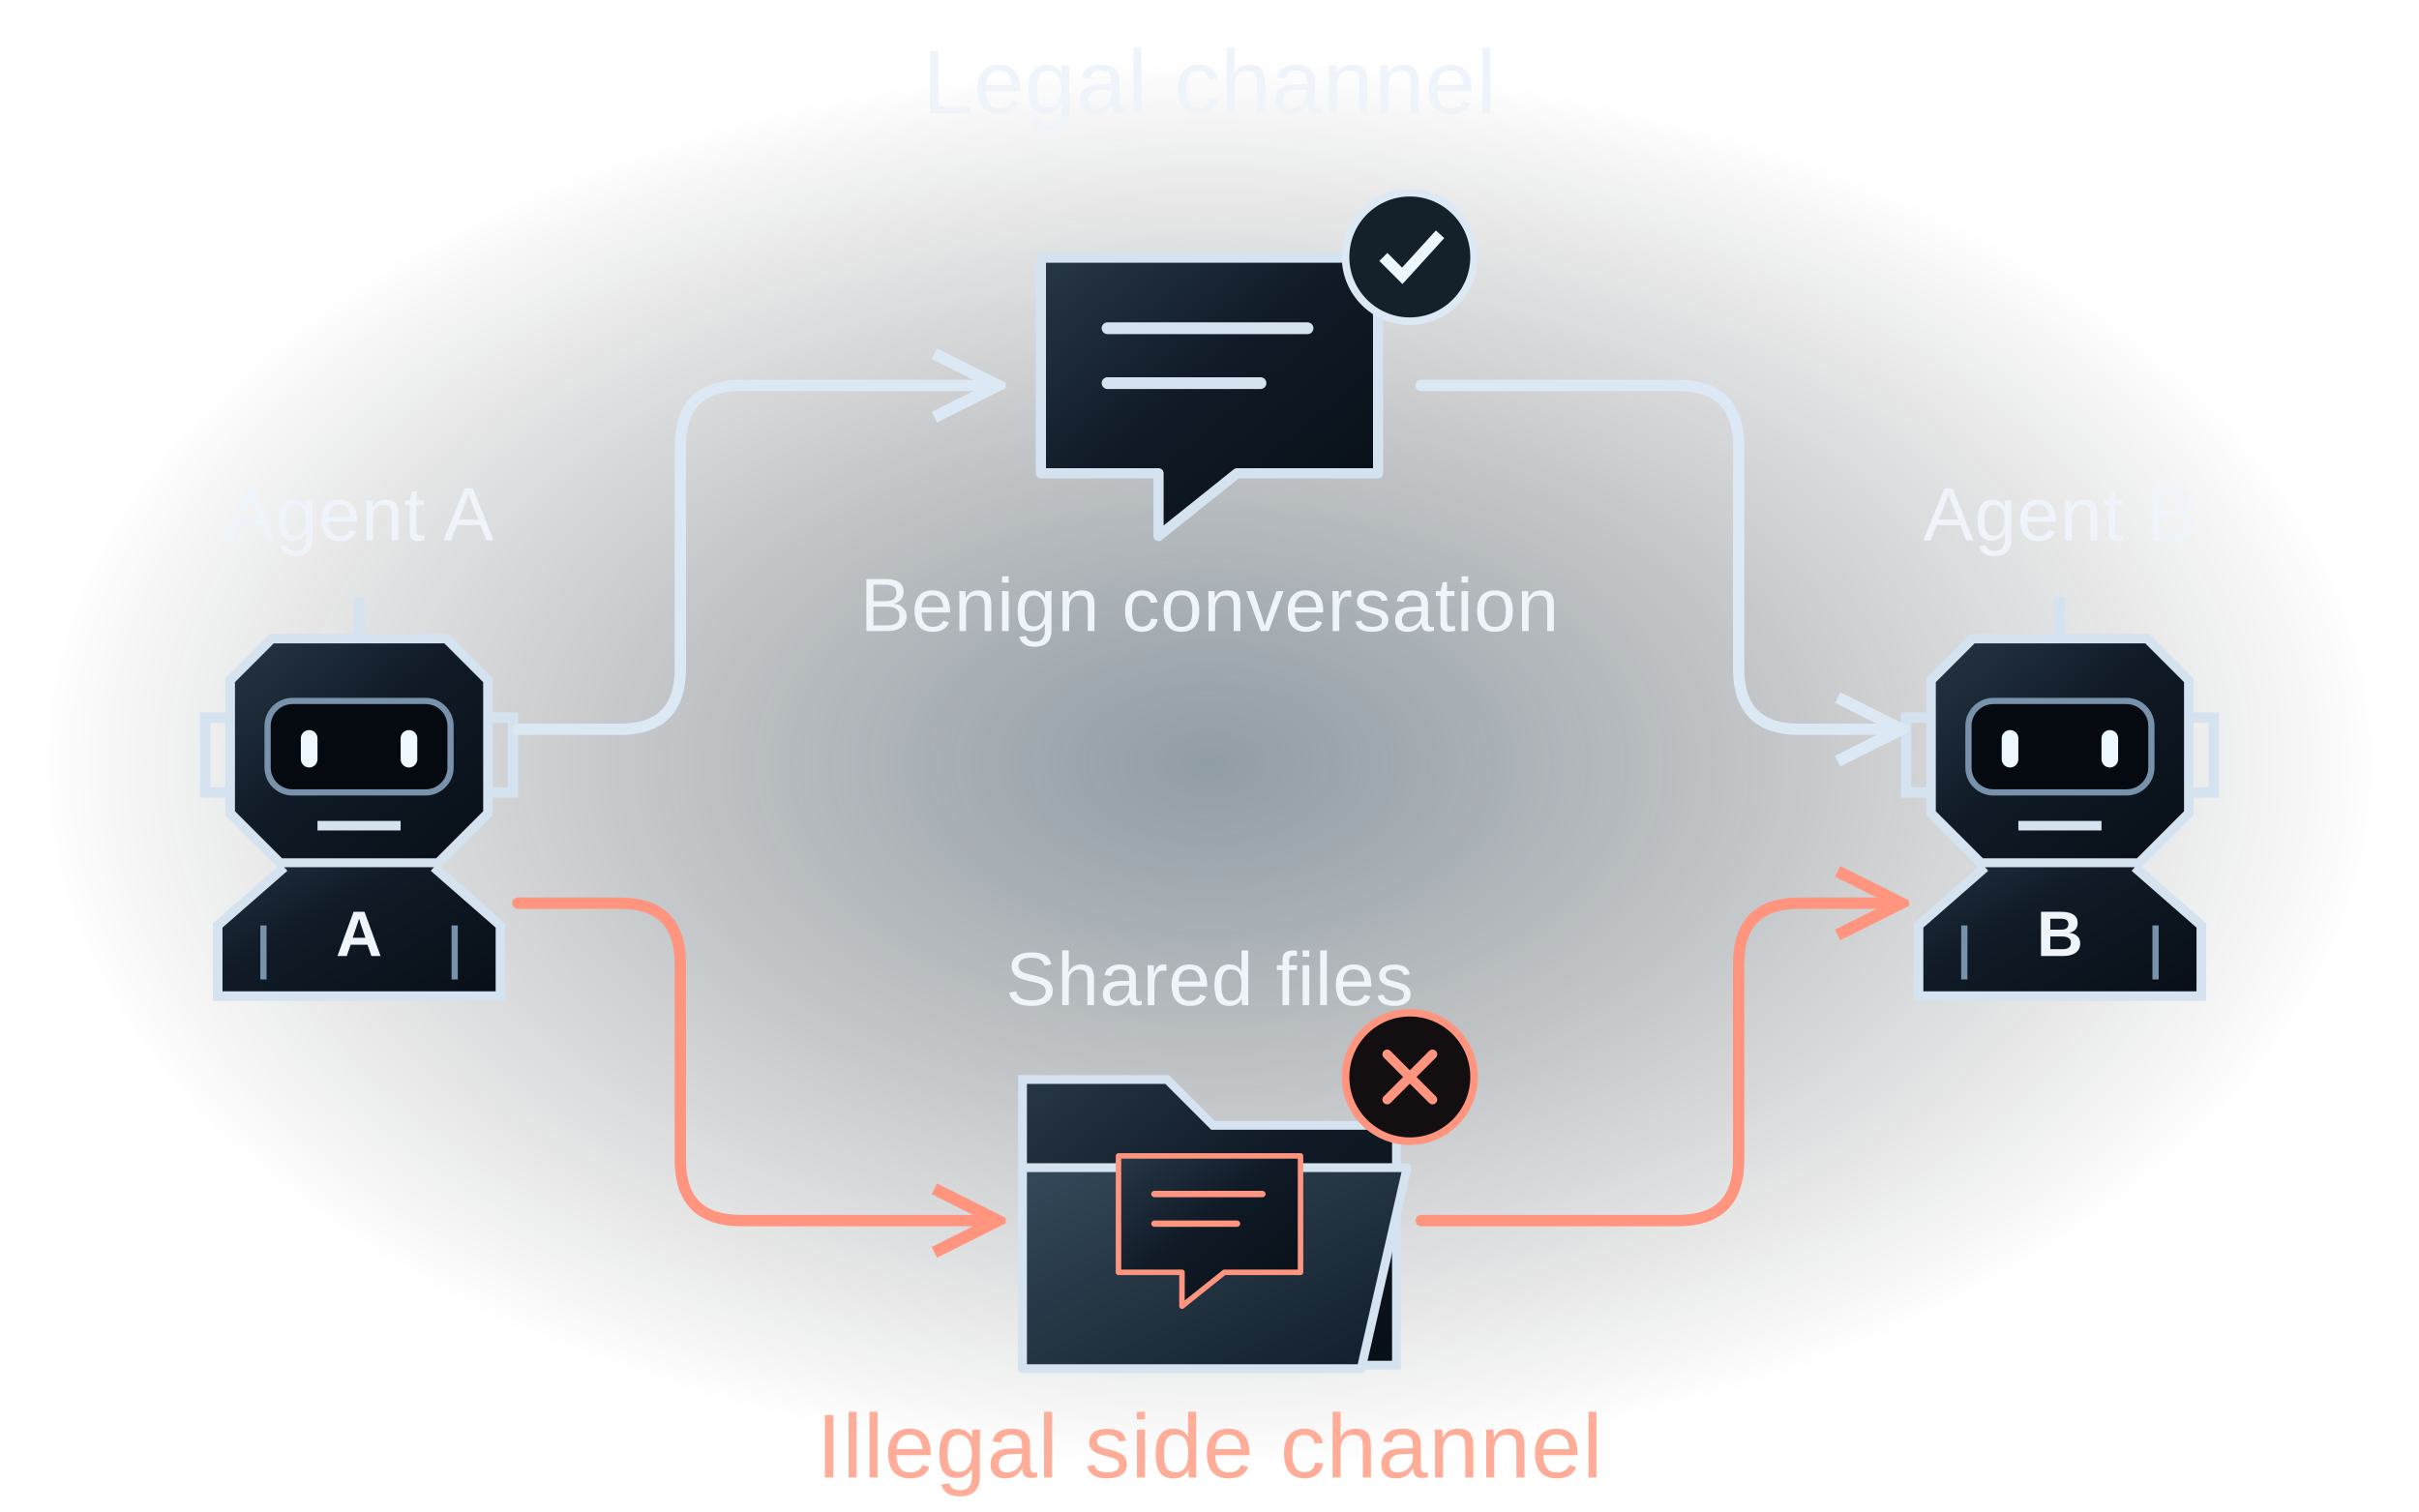
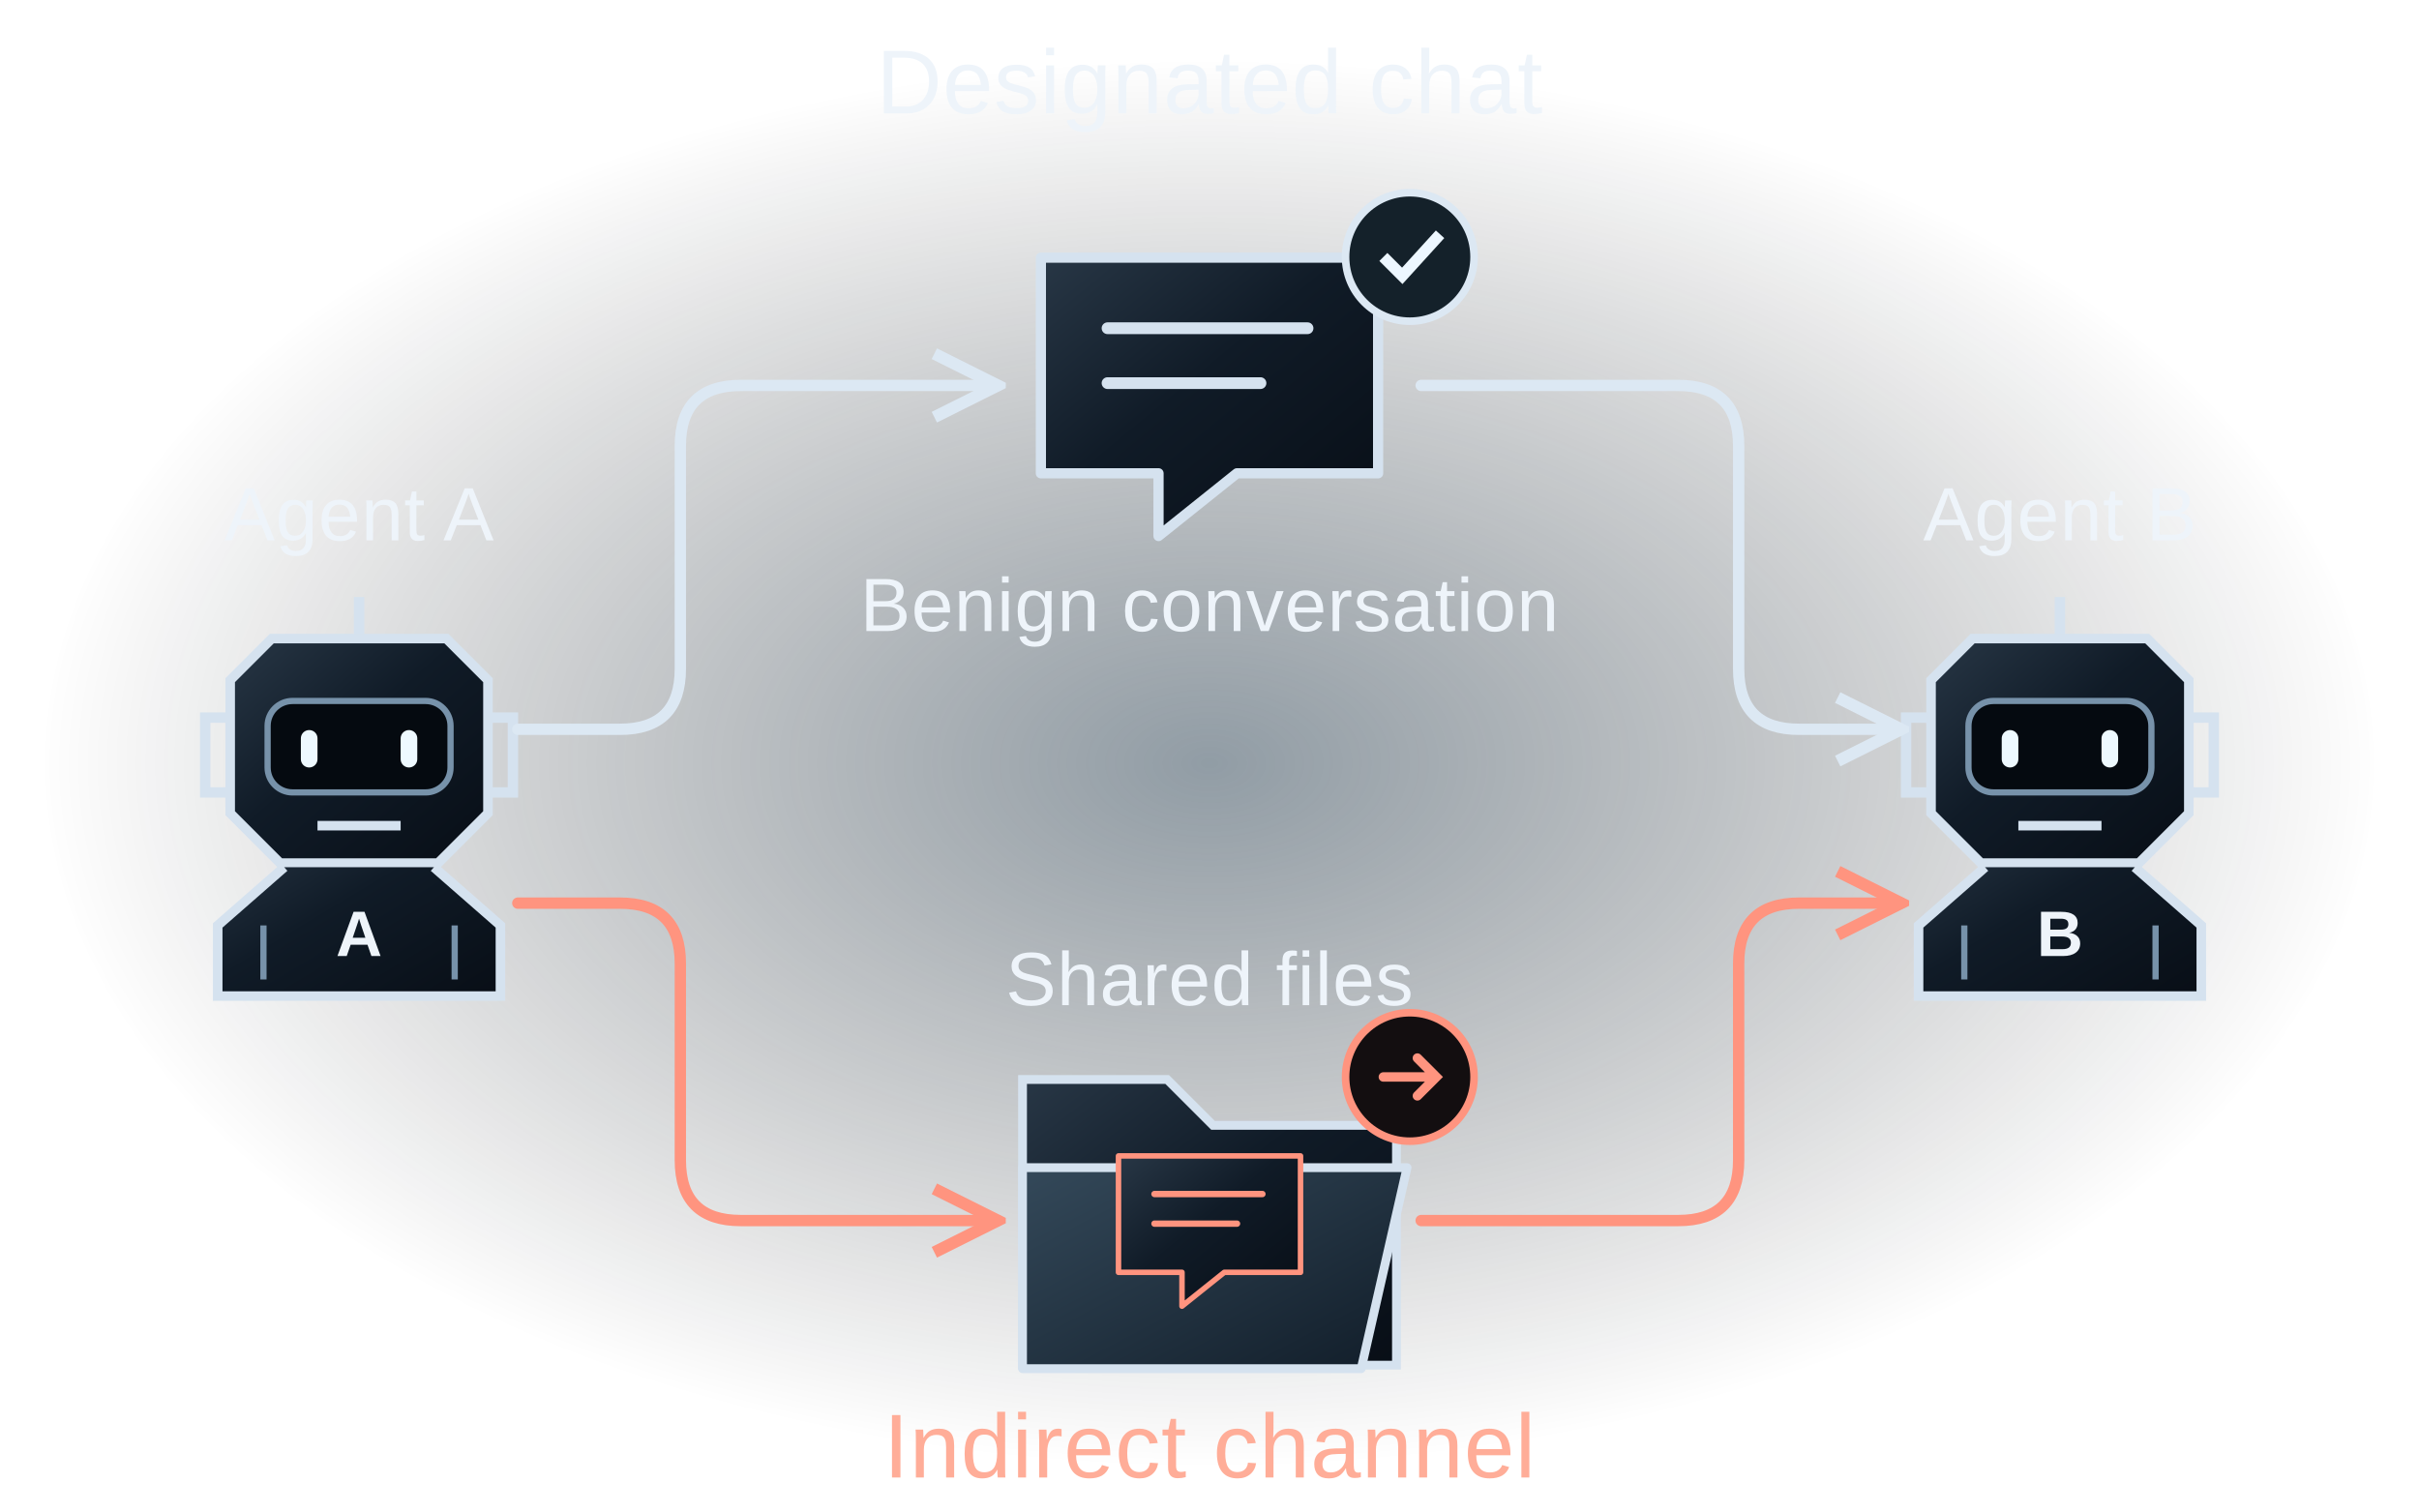
<svg xmlns="http://www.w3.org/2000/svg" width="640" height="400" viewBox="0 0 640 400">
  <defs>
    <linearGradient id="panel" x1="0" y1="0" x2="1" y2="1">
      <stop stop-color="#283746" />
      <stop offset=".45" stop-color="#101b27" />
      <stop offset="1" stop-color="#080e16" />
    </linearGradient>
    <linearGradient id="paper" x1="0" y1="0" x2="1" y2="1">
      <stop stop-color="#34495a" />
      <stop offset="1" stop-color="#111d29" />
    </linearGradient>
    <radialGradient id="light">
      <stop stop-color="#1a3244" stop-opacity=".48" />
      <stop offset="1" stop-color="#030406" stop-opacity="0" />
    </radialGradient>
    <marker id="arrow" viewBox="0 0 10 10" refX="9" refY="5" markerWidth="7" markerHeight="7" orient="auto-start-reverse">
      <path d="m1 1 8 4-8 4" fill="none" stroke="#dce8f3" stroke-width="1.5" />
    </marker>
    <marker id="red-arrow" viewBox="0 0 10 10" refX="9" refY="5" markerWidth="7" markerHeight="7" orient="auto-start-reverse">
      <path d="m1 1 8 4-8 4" fill="none" stroke="#ff947f" stroke-width="1.5" />
    </marker>
    <symbol id="agent" viewBox="0 0 100 100">
      <path d="M50 0v9M22 29H13v18h9m56-18h9v18h-9" fill="none" stroke="currentColor" stroke-width="2.5" />
      <path d="M29 10h42l10 10v32L69 64H31L19 52V20Z" fill="url(#panel)" stroke="currentColor" stroke-width="2.3" />
      <rect x="28" y="25" width="44" height="22" rx="6" fill="#050a10" stroke="#7792aa" stroke-width="1.5" />
      <path d="M38 34v5m24-5v5" stroke="#eef9ff" stroke-width="4" stroke-linecap="round" />
      <path d="M40 55h20M32 65 16 79v17h68V79L68 65" fill="url(#panel)" stroke="currentColor" stroke-width="2.3" />
      <path d="M27 79v13m46-13v13" stroke="#7792aa" stroke-width="1.5" />
    </symbol>
    <symbol id="chat" viewBox="0 0 100 80">
      <path d="M7 5h86v55H57L37 76V60H7Z" fill="url(#panel)" stroke="currentColor" stroke-width="2.6" stroke-linejoin="round" />
      <path d="M24 23h51M24 37h39" fill="none" stroke="currentColor" stroke-width="3" stroke-linecap="round" />
    </symbol>
    <symbol id="folder" viewBox="0 0 120 100">
      <path d="M7 24V10h41l13 13h52v68H7Z" fill="url(#panel)" stroke="currentColor" stroke-width="2.5" />
      <path d="M7 35h109l-13 57H7Z" fill="url(#paper)" stroke="currentColor" stroke-width="2.5" stroke-linejoin="round" />
    </symbol>
    <symbol id="note" viewBox="0 0 80 100">
      <path d="M9 4h43l20 20v71H9Z" fill="url(#paper)" stroke="currentColor" stroke-width="2.5" />
      <path d="M52 4v21h20M22 43h35M22 55h35M22 67h24" fill="none" stroke="currentColor" stroke-width="2.5" stroke-linecap="round" />
    </symbol>
    <symbol id="key" viewBox="0 0 100 48">
      <circle cx="23" cy="24" r="16" fill="#0d1720" stroke="currentColor" stroke-width="3" />
      <circle cx="19" cy="22" r="4" fill="currentColor" />
      <path d="M39 24h55m-8 0v13m-14-13v9" fill="none" stroke="currentColor" stroke-width="4" stroke-linejoin="round" />
    </symbol>
    <symbol id="lock" viewBox="0 0 80 90">
      <path d="M19 38V24a21 21 0 0 1 42 0v14" fill="none" stroke="currentColor" stroke-width="5" />
      <rect x="7" y="37" width="66" height="47" rx="5" fill="url(#panel)" stroke="currentColor" stroke-width="2.5" />
      <circle cx="40" cy="56" r="5" fill="currentColor" />
      <path d="M40 59v12" stroke="currentColor" stroke-width="4" />
    </symbol>
    <symbol id="open-lock" viewBox="0 0 80 90">
      <path d="M22 39V23a21 21 0 0 1 40-8" fill="none" stroke="currentColor" stroke-width="5" />
      <rect x="7" y="37" width="66" height="47" rx="5" fill="url(#panel)" stroke="currentColor" stroke-width="2.5" />
      <circle cx="40" cy="56" r="5" fill="currentColor" />
      <path d="M40 59v12" stroke="currentColor" stroke-width="4" />
    </symbol>
    <symbol id="terminal" viewBox="0 0 120 100">
      <rect x="5" y="5" width="110" height="72" rx="4" fill="url(#panel)" stroke="currentColor" stroke-width="2.8" />
      <path d="M5 21h110M44 94h32M60 78v16" fill="none" stroke="currentColor" stroke-width="2.5" />
      <path d="m24 35 15 12-15 12m25 0h25" fill="none" stroke="currentColor" stroke-width="4" stroke-linecap="round" stroke-linejoin="round" />
      <circle cx="15" cy="13" r="2" fill="currentColor" />
      <circle cx="24" cy="13" r="2" fill="currentColor" />
    </symbol>
    <symbol id="flag" viewBox="0 0 64 70">
      <path d="M12 67V5m0 1h41l-9 16 9 16H12" fill="none" stroke="currentColor" stroke-width="3" stroke-linejoin="round" />
    </symbol>
  </defs>
  <style>
text{font-family:Arial,Helvetica,sans-serif;fill:#eef4fa;font-size:24px;letter-spacing:.2px}
.small{font-size:20px}.micro{font-size:17px;letter-spacing:.6px}.muted{fill:#aebdcd}.red{fill:#ffad98}.ink{color:#d5e2ef}.risk{color:#ff947f}
.line{fill:none;stroke:#70869b;stroke-width:1.8;stroke-linecap:round;stroke-linejoin:round}
.route{fill:none;stroke:#dce8f3;stroke-width:3;stroke-linecap:round;stroke-linejoin:round;marker-end:url(#arrow)}
.risk-route{fill:none;stroke:#ff947f;stroke-width:3;stroke-linecap:round;stroke-linejoin:round;marker-end:url(#red-arrow)}
</style>
  <ellipse cx="320" cy="202" rx="308" ry="186" fill="url(#light)" />
  <text x="95" y="143" text-anchor="middle" class="small">Agent A</text>
  <text x="545" y="143" text-anchor="middle" class="small">Agent B</text>
  <use href="#agent" x="40" y="158" width="110" height="110" class="ink" />
  <use href="#agent" x="490" y="158" width="110" height="110" class="ink" />
  <text x="95" y="253" text-anchor="middle" class="micro" style="font-weight:700">A</text>
  <text x="545" y="253" text-anchor="middle" class="micro" style="font-weight:700">B</text>
-   <text x="320" y="30" text-anchor="middle">Legal channel</text>
+   <text x="320" y="30" text-anchor="middle">Designated chat</text>
  <path class="route" d="M137 193h27q16 0 16-16v-59q0-16 16-16h68" />
  <path class="route" d="M376 102h68q16 0 16 16v59q0 16 16 16h27" />
  <use href="#chat" x="268" y="63" width="104" height="83" class="ink" />
  <circle cx="373" cy="68" r="17" fill="#14212a" stroke="#dce8f3" stroke-width="2" />
  <path d="m366 68 5 5 10-11" fill="none" stroke="#edf7ff" stroke-width="3" />
  <text x="320" y="167" text-anchor="middle" class="small">Benign conversation</text>
  <path class="risk-route" d="M137 239h27q16 0 16 16v52q0 16 16 16h68" />
  <path class="risk-route" d="M376 323h68q16 0 16-16v-52q0-16 16-16h27" />
  <text x="320" y="266" text-anchor="middle" class="small">Shared files</text>
  <use href="#folder" x="264" y="276" width="112" height="94" class="ink" />
  <use href="#chat" x="292" y="303" width="56" height="45" class="risk" />
  <circle cx="373" cy="285" r="17" fill="#130e10" stroke="#ff947f" stroke-width="2" />
-   <path d="m367 279 12 12m0-12-12 12" fill="none" stroke="#ff947f" stroke-width="2.5" stroke-linecap="round" />
-   <text x="320" y="391" text-anchor="middle" class="red">Illegal side channel</text>
+   <path d="M366 285h14m-5-5 5 5-5 5" fill="none" stroke="#ff947f" stroke-width="2.5" stroke-linecap="round" />
+   <text x="320" y="391" text-anchor="middle" class="red">Indirect channel</text>
</svg>
